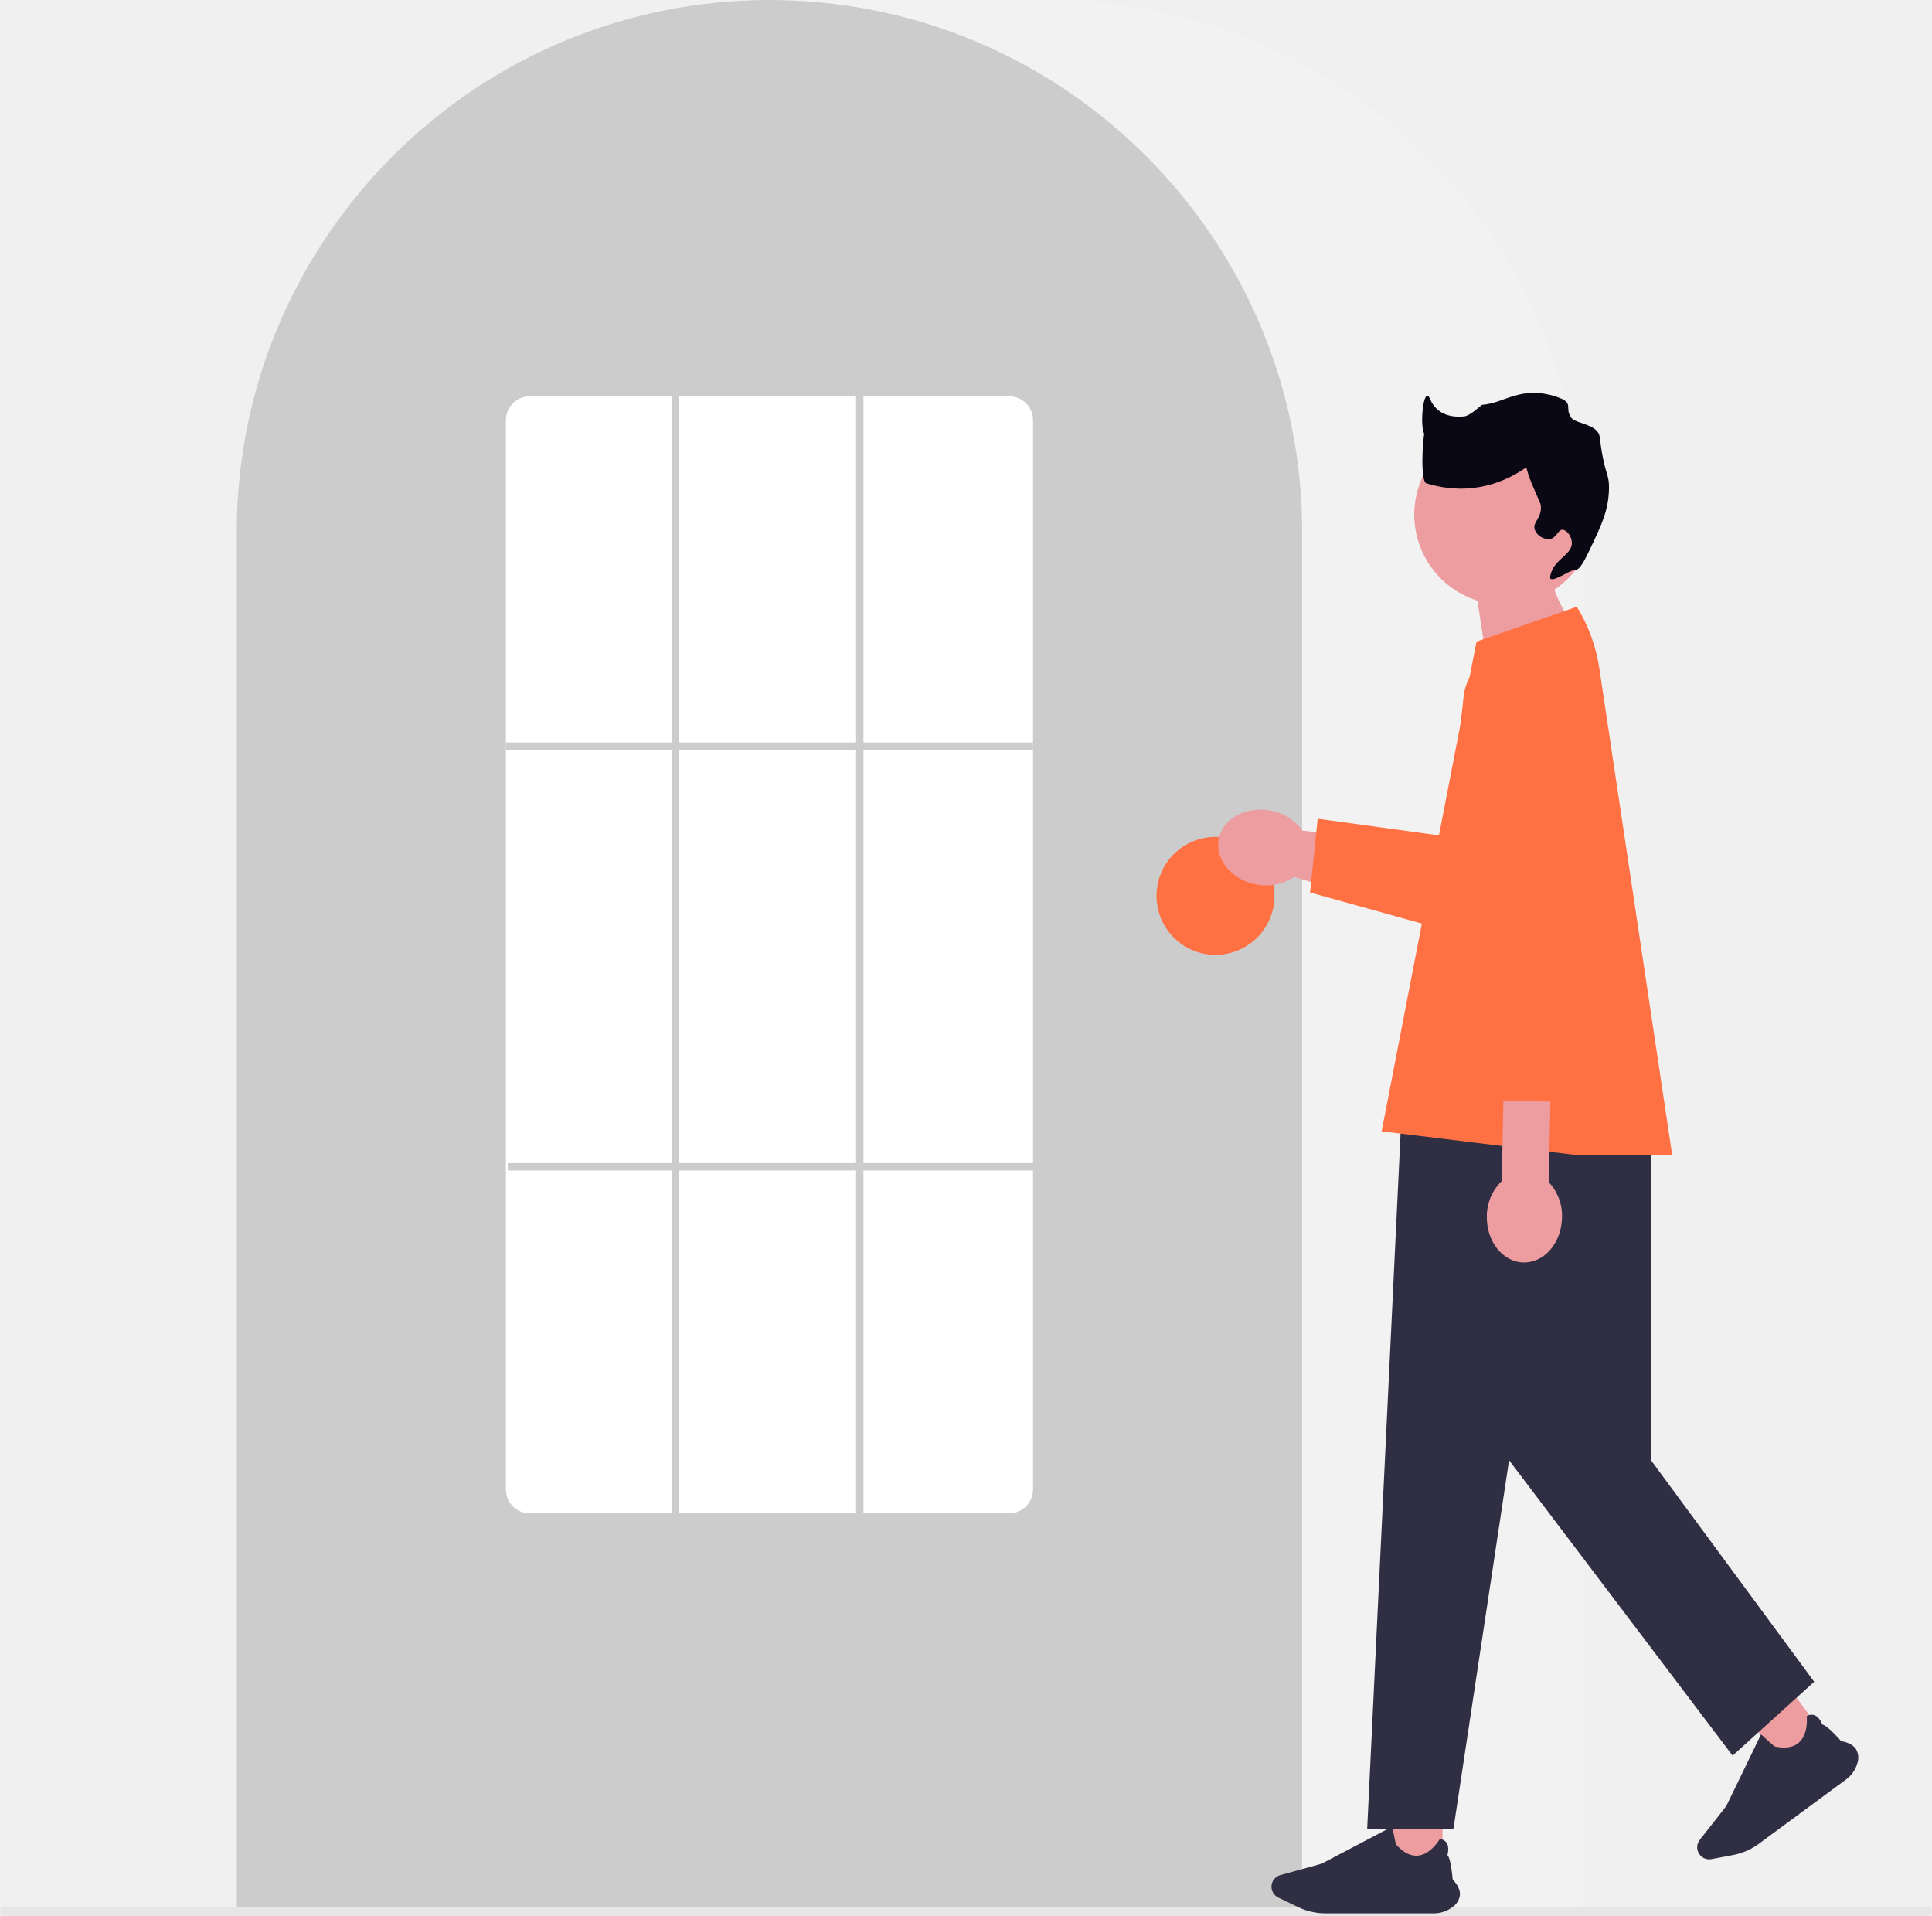
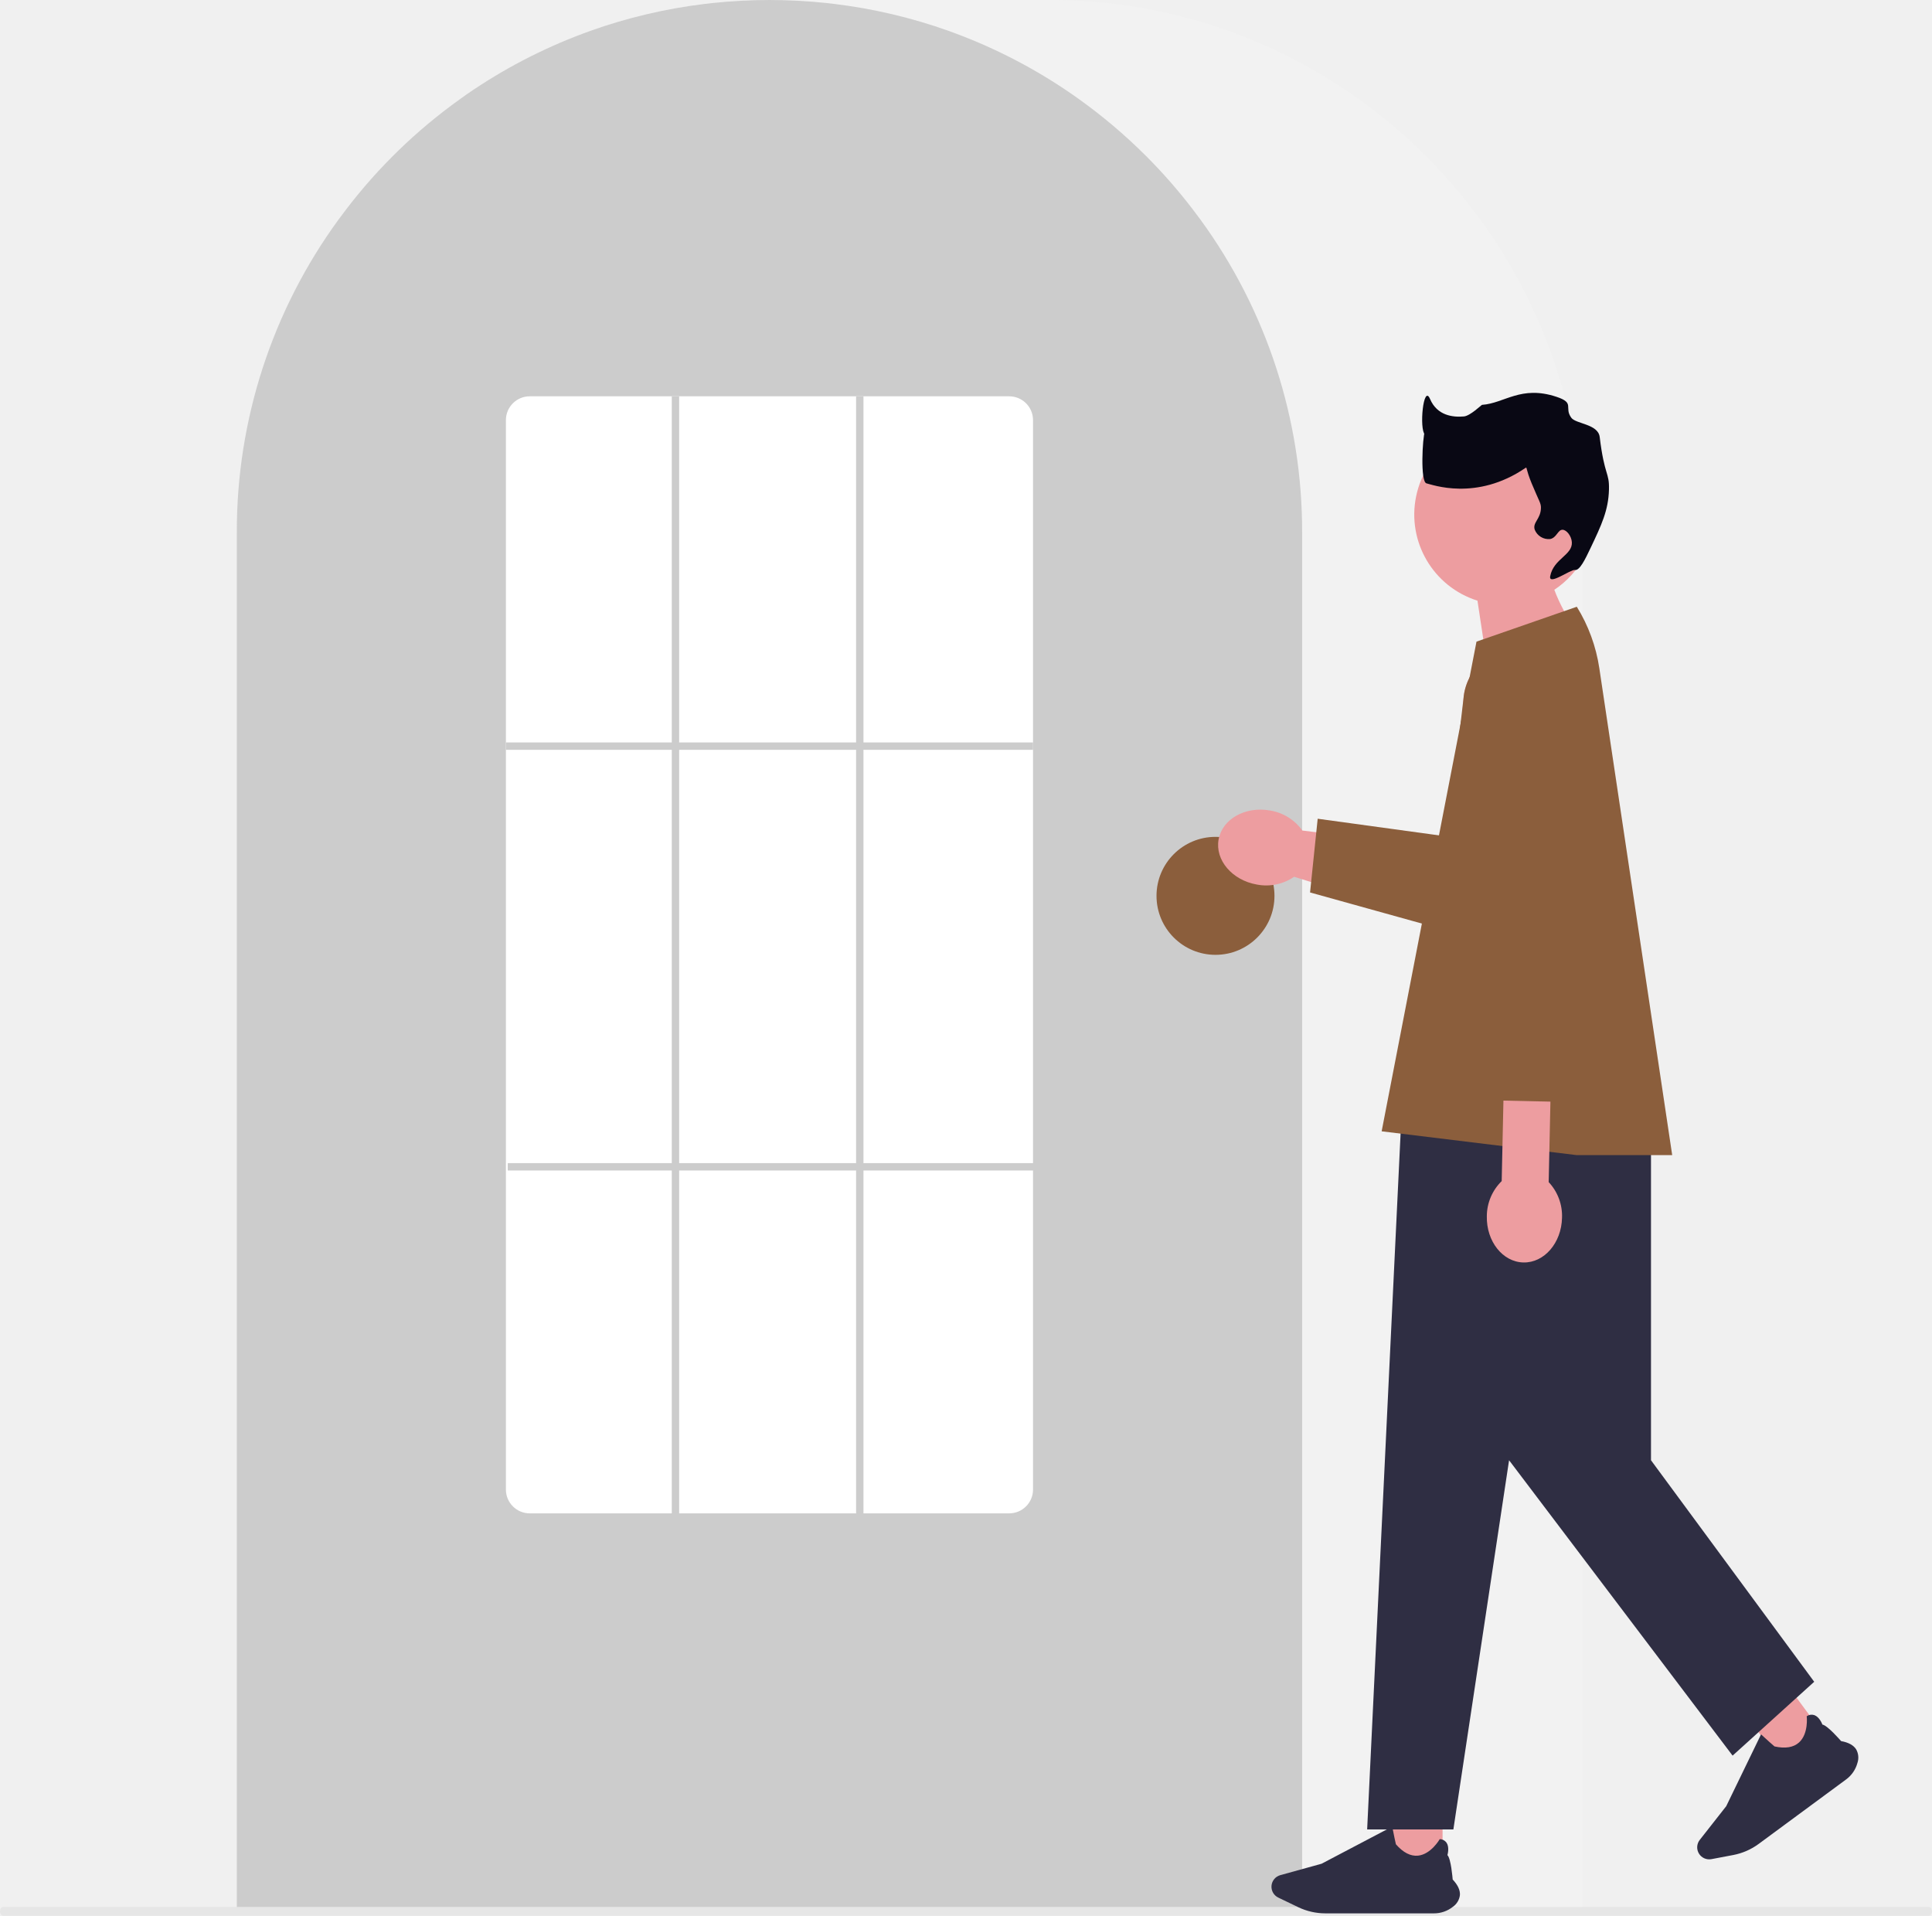
<svg xmlns="http://www.w3.org/2000/svg" width="800.012" height="793.179" viewBox="0 0 800.012 793.179" role="img" artist="Katerina Limpitsouni" source="https://undraw.co/">
  <g transform="translate(-571.203 -218.417)">
    <path d="M981.632,982.127H424.5V410.494c0-121.619,98.944-220.563,220.563-220.563H761.069c121.619,0,220.563,98.944,220.563,220.563Z" transform="translate(244.764 28.486)" fill="#f2f2f2" />
    <path d="M865.627,982.125H424.5V410.492a218.856,218.856,0,0,1,42.122-129.658c1.013-1.381,2.024-2.744,3.066-4.092a220.511,220.511,0,0,1,46.943-45.564c1.007-.733,2.018-1.453,3.044-2.173a220.046,220.046,0,0,1,48.039-25.123c1.009-.382,2.036-.765,3.063-1.133a219.832,219.832,0,0,1,47.484-11.2c1-.137,2.035-.244,3.065-.352a223.293,223.293,0,0,1,47.479,0c1.028.107,2.059.215,3.074.353a219.788,219.788,0,0,1,47.471,11.2c1.027.367,2.055.75,3.066,1.134A219.5,219.5,0,0,1,769.9,228.635c1.025.7,2.051,1.424,3.062,2.144a222.832,222.832,0,0,1,28.06,23.757,220.263,220.263,0,0,1,19.423,22.21c1.039,1.344,2.049,2.707,3.061,4.086a218.858,218.858,0,0,1,42.124,129.66Z" transform="translate(244.764 28.488)" fill="#ccc" />
-     <circle cx="24.422" cy="24.422" r="24.422" transform="translate(1050.098 564.909)" fill="#ff7043" />
+     <circle cx="24.422" cy="24.422" r="24.422" transform="translate(1050.098 564.909)" fill="#8B5E3C" />
    <path d="M1064.222,710.828H266.783c-.71,0-1.286-.814-1.286-1.817s.576-1.818,1.286-1.818h797.439c.71,0,1.286.814,1.286,1.818S1064.933,710.828,1064.222,710.828Z" transform="translate(305.707 300.768)" fill="#e6e6e6" />
    <path d="M705.852,759.927H507.422a9.869,9.869,0,0,1-9.922-9.792V307.223a9.869,9.869,0,0,1,9.921-9.792H705.852a9.869,9.869,0,0,1,9.921,9.792V750.135a9.869,9.869,0,0,1-9.922,9.792Z" transform="translate(283.19 85.073)" fill="#fff" />
    <rect width="218.274" height="3.053" transform="translate(780.69 525.816)" fill="#ccc" />
    <rect width="218.274" height="3.053" transform="translate(781.453 699.995)" fill="#ccc" />
    <rect width="3.053" height="464.023" transform="translate(849.378 382.505)" fill="#ccc" />
    <rect width="3.053" height="464.023" transform="translate(925.697 382.505)" fill="#ccc" />
    <g transform="translate(1075.599 381.07)">
      <path d="M532.06,220.925a23,23,0,0,1-.621,5.294l-17.588,74.846a19.759,19.759,0,0,1-23.787,14.714l-70.488-21.872-3.442-1.063a20.41,20.41,0,0,1-15.462,3.21c-10.231-1.81-17.314-10.136-15.82-18.609s11-13.862,21.23-12.062a20.45,20.45,0,0,1,13.441,8.294l.052.01.179.032,61.352,7.589,5.157-62.226a22.937,22.937,0,0,1,45.8,1.842Z" transform="translate(-384.654 -92.478)" fill="#ed9da0" />
-       <path d="M523.778,220.925a23,23,0,0,1-.621,5.294l-14.431,78a19.759,19.759,0,0,1-23.787,14.714l-70.488-19.6,3.158-30.523h0l53.679,7.368,6.694-57.1a22.937,22.937,0,0,1,45.8,1.842Z" transform="translate(-376.371 -92.478)" fill="#ff7043" />
+       <path d="M523.778,220.925a23,23,0,0,1-.621,5.294l-14.431,78a19.759,19.759,0,0,1-23.787,14.714l-70.488-19.6,3.158-30.523h0l53.679,7.368,6.694-57.1a22.937,22.937,0,0,1,45.8,1.842Z" transform="translate(-376.371 -92.478)" fill="#8B5E3C" />
      <rect width="21.152" height="21.152" transform="translate(221.929 552.023) rotate(-36.399)" fill="#ed9da0" />
      <path d="M601.519,570.531l-36.191,26.681a25.93,25.93,0,0,1-10.5,4.579l-9.036,1.712a4.978,4.978,0,0,1-4.842-7.965l10.957-13.956,14.423-29.737.083.076c2.085,1.906,5.251,4.772,5.488,4.912,4.454.986,7.875.432,10.167-1.646,4-3.624,3.193-10.733,3.184-10.8l-.007-.055.047-.028a3.561,3.561,0,0,1,3.119-.427c2.082.76,3.168,3.492,3.324,3.911,2.032.285,7.318,6.345,7.743,6.836,3.041.551,5.135,1.693,6.223,3.393a6.917,6.917,0,0,1,.548,5.635A12.556,12.556,0,0,1,601.519,570.531Z" transform="translate(-341.504 3.596)" fill="#2f2e43" />
      <rect width="21.152" height="21.152" transform="translate(71.799 589.151)" fill="#ed9da0" />
      <path d="M469.188,615.868H424.225a25.933,25.933,0,0,1-11.168-2.545l-8.289-3.984a4.978,4.978,0,0,1,.829-9.284l17.1-4.732,29.255-15.377.022.111c.547,2.771,1.395,6.957,1.5,7.211,3,3.437,6.082,5.021,9.16,4.708,5.369-.544,8.938-6.744,8.974-6.807l.027-.048.055.006a3.561,3.561,0,0,1,2.764,1.507c1.225,1.847.478,4.691.355,5.12,1.467,1.435,2.125,9.45,2.176,10.1,2.121,2.248,3.129,4.409,3,6.424a6.918,6.918,0,0,1-2.9,4.861,12.557,12.557,0,0,1-7.893,2.733Z" transform="translate(-379.847 13.676)" fill="#2f2e43" />
      <path d="M550.486,317.714H449.111L432.951,654.023h35.7l23.066-152.868,92.559,122.294,33.792-30.574-67.584-91.721Z" transform="translate(-371.229 -59.214)" fill="#2f2e43" />
      <path d="M522.94,162.995a37.361,37.361,0,1,0-48.555,35.653l7.223,47.733,36.82-30.683s-7.954-10.131-12.22-21.556A37.321,37.321,0,0,0,522.94,162.995Z" transform="translate(-366.985 -112.605)" fill="#ed9da0" />
      <path d="M524.276,281.639l16.557,48.79-93.675-1.053,13.967-44.58Z" transform="translate(-367.28 -69.241)" fill="#ed9da0" />
-       <path d="M518.46,184.739l-41.541,14.442L437.647,401.925l80.814,9.867h39.5l-30.18-201.615a67.286,67.286,0,0,0-9.323-25.438h0Z" transform="translate(-369.923 -96.176)" fill="#ff7043" />
+       <path d="M518.46,184.739l-41.541,14.442L437.647,401.925l80.814,9.867h39.5l-30.18-201.615a67.286,67.286,0,0,0-9.323-25.438h0Z" transform="translate(-369.923 -96.176)" fill="#8B5E3C" />
      <path d="M497.342,378.487l.723-33.325-19.458-.422-.723,33.325a20.428,20.428,0,0,0-6.155,14.543c-.225,10.388,6.561,18.96,15.158,19.147s15.749-8.083,15.974-18.471a20.428,20.428,0,0,0-5.519-14.8Z" transform="translate(-360.452 -51.702)" fill="#ed9da0" />
      <path d="M421.883,197.209c1.943.331,4.223-4.377,6.4-8.963,4.562-9.6,7.462-15.7,7.682-24.328.188-7.352-1.854-5.422-3.841-21.767-.655-5.391-9.865-5.381-11.74-7.941-3.166-4.324,1.692-6.107-6.186-8.7-14.756-4.865-21.428,2.693-30.8,3.344-.237.016-4.882,4.56-7.477,4.795-4.546.412-11.1-.3-14.043-7.222-2.749-6.476-4.57,12.448-2.113,14.789a49.753,49.753,0,0,1,5.776,7.342c.1.411-4.331-12.944-5.776-8.99-1.04,2.845-1.991,21.244.654,21.794,2.212.46,20.594,7.52,40.974-6.4.723-.494.04.294,2.561,6.4,3.179,7.7,3.9,8.121,3.841,10.243-.12,4.593-3.569,5.946-2.561,8.963a6.2,6.2,0,0,0,6.4,3.841c2.7-.558,3.165-3.9,5.122-3.841,1.676.051,3.664,2.575,3.841,5.122.373,5.366-7.571,6.842-8.963,14.085-.786,4.088,8.458-2.865,10.243-2.561Z" transform="translate(-274.113 -123.882)" fill="#090814" />
    </g>
  </g>
</svg>
